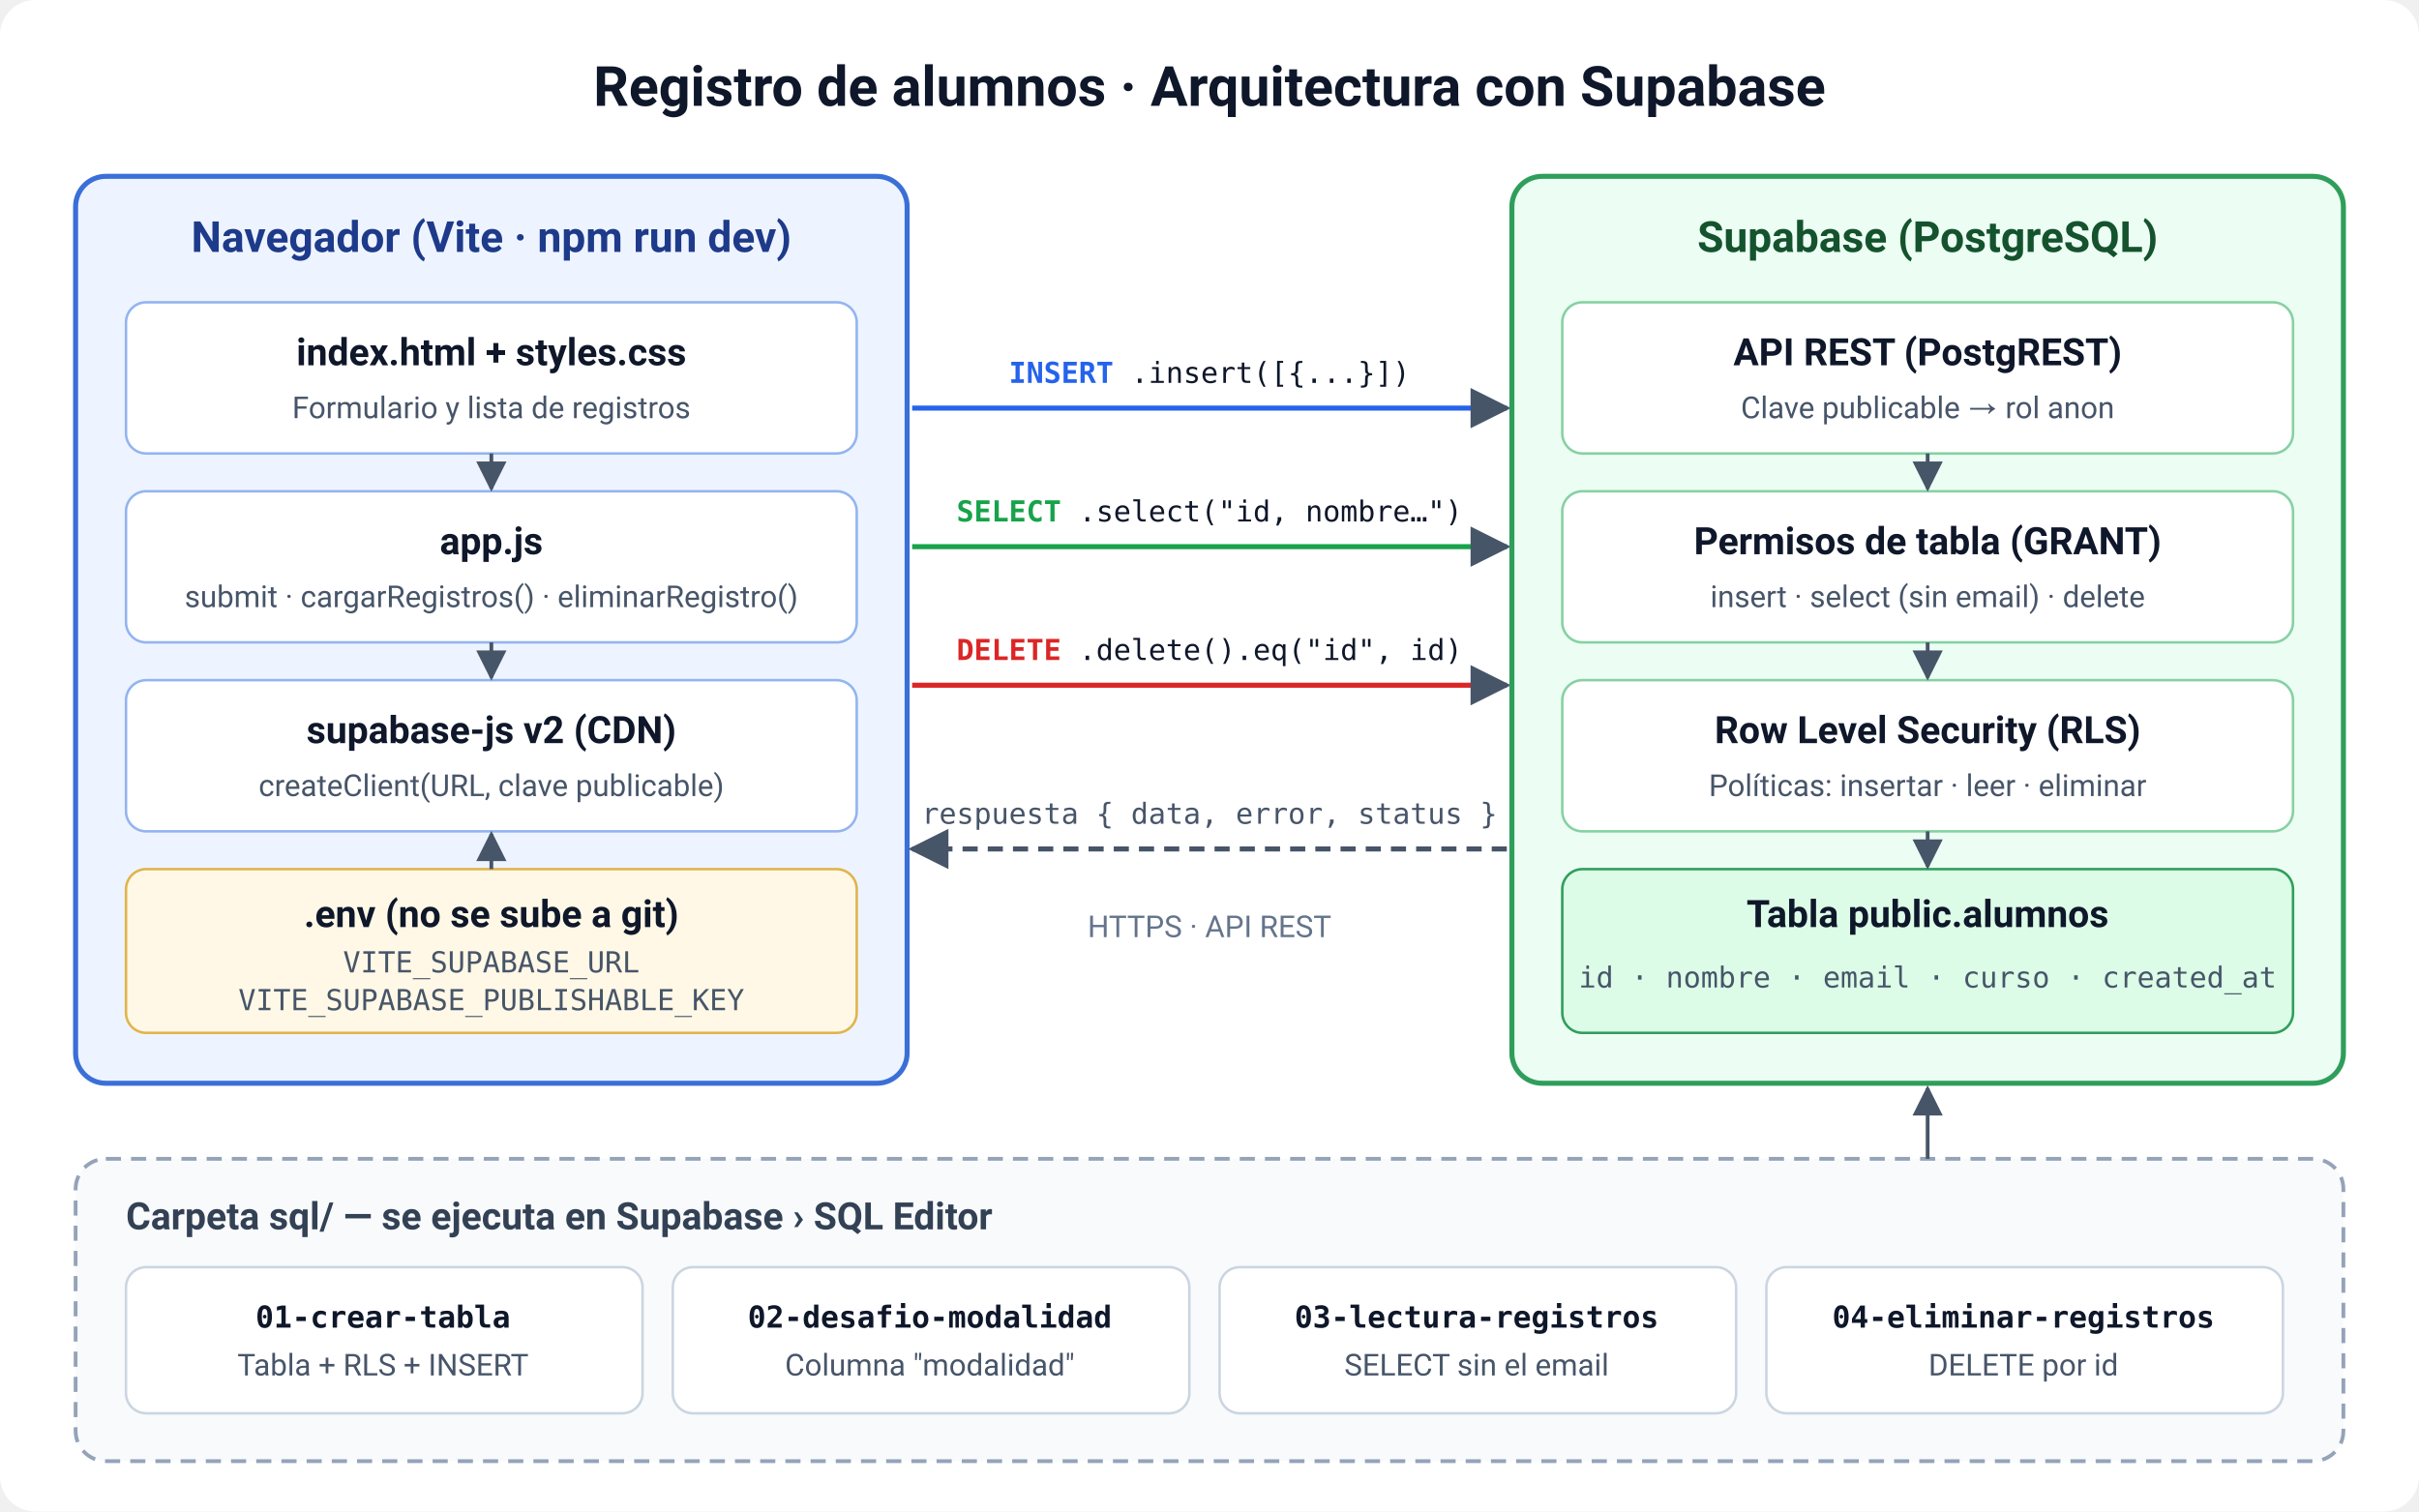
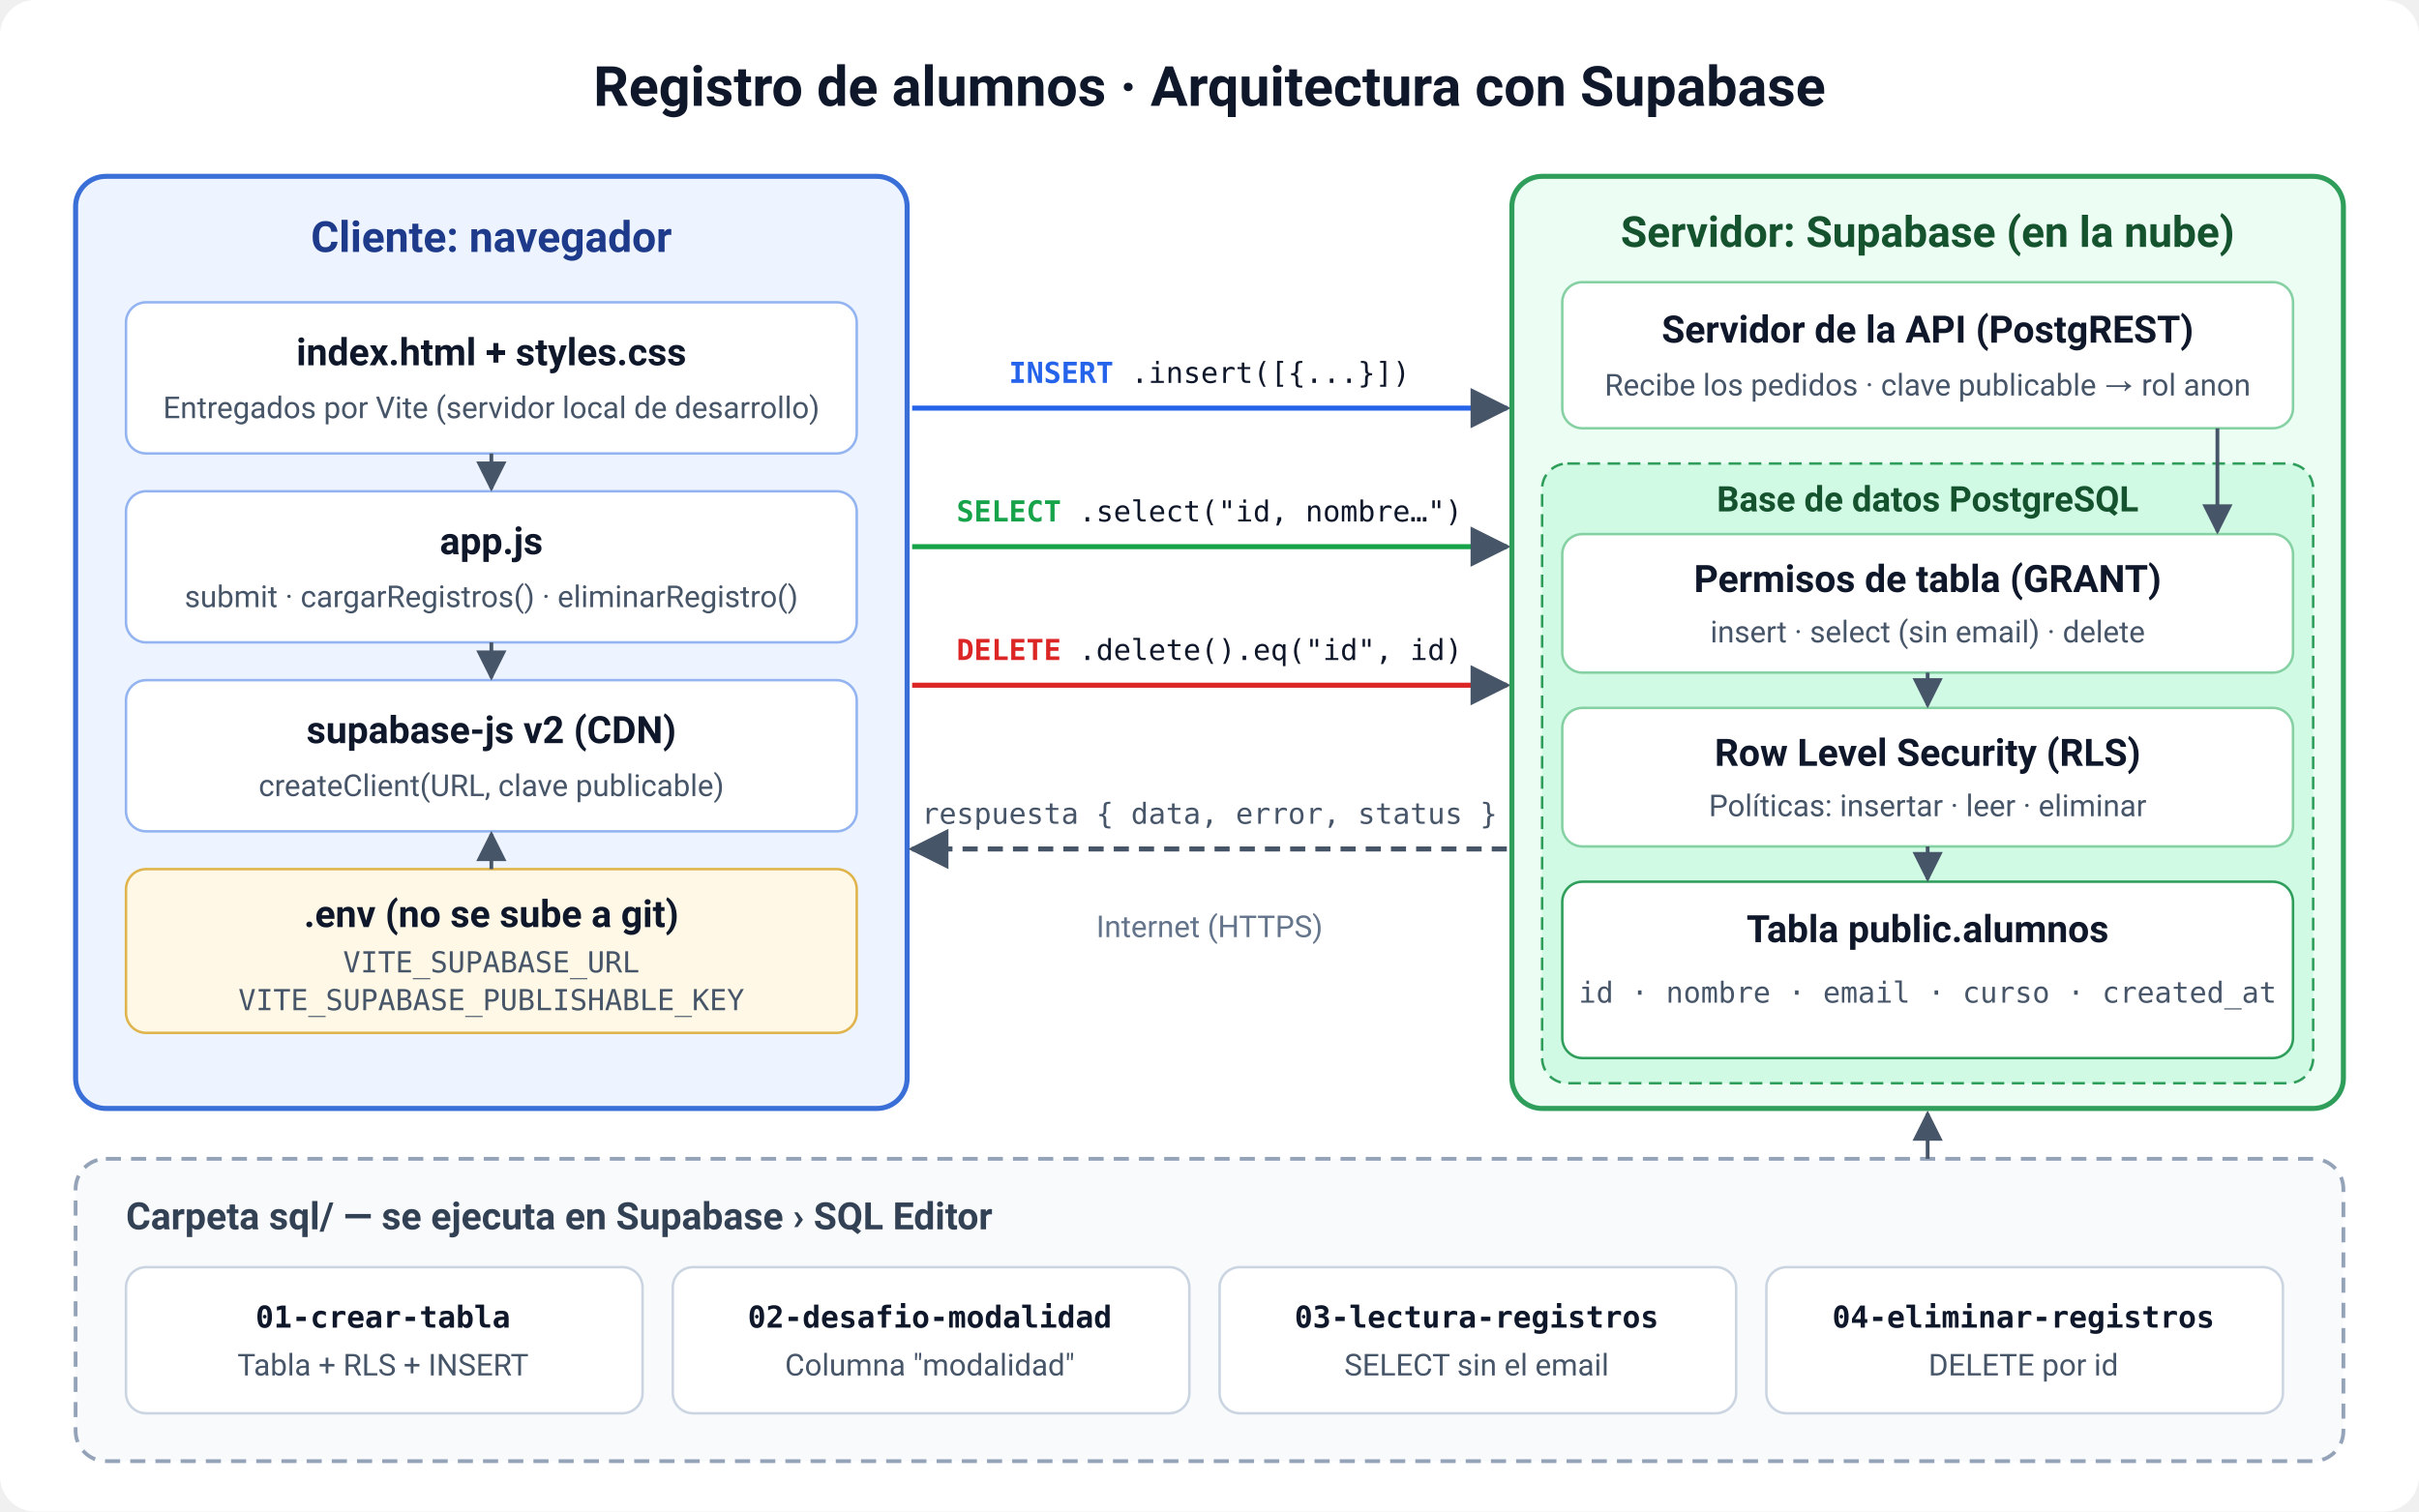
<svg xmlns="http://www.w3.org/2000/svg" viewBox="0 0 960 600" width="960" height="600" font-family="Segoe UI, Roboto, Helvetica, Arial, sans-serif">
  <defs>
    <marker id="flecha" viewBox="0 0 10 10" refX="9" refY="5" markerWidth="8" markerHeight="8" orient="auto-start-reverse">
      <path d="M0,0 L10,5 L0,10 z" fill="#475569" />
    </marker>
  </defs>
  <rect x="0" y="0" width="960" height="600" rx="14" fill="#ffffff" />
  <text x="480" y="42" text-anchor="middle" font-size="22" font-weight="700" fill="#0f172a">Registro de alumnos · Arquitectura con Supabase</text>
-   <rect x="30" y="70" width="330" height="360" rx="12" fill="#eef4ff" stroke="#3b6fd8" stroke-width="2" />
-   <text x="195" y="100" text-anchor="middle" font-size="17" font-weight="700" fill="#1e3a8a">Navegador (Vite · npm run dev)</text>
+   <rect x="30" y="70" width="330" height="370" rx="12" fill="#eef4ff" stroke="#3b6fd8" stroke-width="2" />
+   <text x="195" y="100" text-anchor="middle" font-size="17" font-weight="700" fill="#1e3a8a">Cliente: navegador</text>
  <rect x="50" y="120" width="290" height="60" rx="8" fill="#ffffff" stroke="#93b4f0" />
  <text x="195" y="145" text-anchor="middle" font-size="15" font-weight="600" fill="#0f172a">index.html + styles.css</text>
-   <text x="195" y="166" text-anchor="middle" font-size="12" fill="#475569">Formulario y lista de registros</text>
+   <text x="195" y="166" text-anchor="middle" font-size="12" fill="#475569">Entregados por Vite (servidor local de desarrollo)</text>
  <rect x="50" y="195" width="290" height="60" rx="8" fill="#ffffff" stroke="#93b4f0" />
  <text x="195" y="220" text-anchor="middle" font-size="15" font-weight="600" fill="#0f172a">app.js</text>
  <text x="195" y="241" text-anchor="middle" font-size="12" fill="#475569">submit · cargarRegistros() · eliminarRegistro()</text>
  <rect x="50" y="270" width="290" height="60" rx="8" fill="#ffffff" stroke="#93b4f0" />
  <text x="195" y="295" text-anchor="middle" font-size="15" font-weight="600" fill="#0f172a">supabase-js v2 (CDN)</text>
  <text x="195" y="316" text-anchor="middle" font-size="12" fill="#475569">createClient(URL, clave publicable)</text>
  <rect x="50" y="345" width="290" height="65" rx="8" fill="#fff8e6" stroke="#e0b44c" />
  <text x="195" y="368" text-anchor="middle" font-size="15" font-weight="600" fill="#0f172a">.env (no se sube a git)</text>
  <text x="195" y="386" text-anchor="middle" font-size="11.5" font-family="Consolas, Menlo, monospace" fill="#475569">VITE_SUPABASE_URL</text>
  <text x="195" y="401" text-anchor="middle" font-size="11.5" font-family="Consolas, Menlo, monospace" fill="#475569">VITE_SUPABASE_PUBLISHABLE_KEY</text>
  <line x1="195" y1="180" x2="195" y2="194" stroke="#475569" stroke-width="1.5" marker-end="url(#flecha)" />
  <line x1="195" y1="255" x2="195" y2="269" stroke="#475569" stroke-width="1.5" marker-end="url(#flecha)" />
  <line x1="195" y1="345" x2="195" y2="331" stroke="#475569" stroke-width="1.5" marker-end="url(#flecha)" />
  <g font-size="11.5" font-family="Consolas, Menlo, monospace" fill="#0f172a" text-anchor="middle">
    <text x="480" y="152">
      <tspan font-weight="700" fill="#2563eb">INSERT</tspan> .insert([{...}])</text>
    <line x1="362" y1="162" x2="598" y2="162" stroke="#2563eb" stroke-width="2" marker-end="url(#flecha)" />
    <text x="480" y="207">
      <tspan font-weight="700" fill="#16a34a">SELECT</tspan> .select("id, nombre…")</text>
    <line x1="362" y1="217" x2="598" y2="217" stroke="#16a34a" stroke-width="2" marker-end="url(#flecha)" />
    <text x="480" y="262">
      <tspan font-weight="700" fill="#dc2626">DELETE</tspan> .delete().eq("id", id)</text>
    <line x1="362" y1="272" x2="598" y2="272" stroke="#dc2626" stroke-width="2" marker-end="url(#flecha)" />
    <text x="480" y="327" fill="#475569">respuesta { data, error, status }</text>
    <line x1="598" y1="337" x2="362" y2="337" stroke="#475569" stroke-width="2" stroke-dasharray="6 4" marker-end="url(#flecha)" />
  </g>
-   <text x="480" y="372" text-anchor="middle" font-size="12" fill="#64748b">HTTPS · API REST</text>
-   <rect x="600" y="70" width="330" height="360" rx="12" fill="#ecfdf3" stroke="#2f9e5b" stroke-width="2" />
-   <text x="765" y="100" text-anchor="middle" font-size="17" font-weight="700" fill="#14532d">Supabase (PostgreSQL)</text>
-   <rect x="620" y="120" width="290" height="60" rx="8" fill="#ffffff" stroke="#86d1a3" />
-   <text x="765" y="145" text-anchor="middle" font-size="15" font-weight="600" fill="#0f172a">API REST (PostgREST)</text>
-   <text x="765" y="166" text-anchor="middle" font-size="12" fill="#475569">Clave publicable → rol anon</text>
-   <rect x="620" y="195" width="290" height="60" rx="8" fill="#ffffff" stroke="#86d1a3" />
-   <text x="765" y="220" text-anchor="middle" font-size="15" font-weight="600" fill="#0f172a">Permisos de tabla (GRANT)</text>
-   <text x="765" y="241" text-anchor="middle" font-size="12" fill="#475569">insert · select (sin email) · delete</text>
-   <rect x="620" y="270" width="290" height="60" rx="8" fill="#ffffff" stroke="#86d1a3" />
-   <text x="765" y="295" text-anchor="middle" font-size="15" font-weight="600" fill="#0f172a">Row Level Security (RLS)</text>
-   <text x="765" y="316" text-anchor="middle" font-size="12" fill="#475569">Políticas: insertar · leer · eliminar</text>
-   <rect x="620" y="345" width="290" height="65" rx="8" fill="#dcfce7" stroke="#2f9e5b" />
-   <text x="765" y="368" text-anchor="middle" font-size="15" font-weight="600" fill="#0f172a">Tabla public.alumnos</text>
-   <text x="765" y="392" text-anchor="middle" font-size="11.5" font-family="Consolas, Menlo, monospace" fill="#475569">id · nombre · email · curso · created_at</text>
-   <line x1="765" y1="180" x2="765" y2="194" stroke="#475569" stroke-width="1.5" marker-end="url(#flecha)" />
-   <line x1="765" y1="255" x2="765" y2="269" stroke="#475569" stroke-width="1.5" marker-end="url(#flecha)" />
-   <line x1="765" y1="330" x2="765" y2="344" stroke="#475569" stroke-width="1.5" marker-end="url(#flecha)" />
+   <text x="480" y="372" text-anchor="middle" font-size="12" fill="#64748b">Internet (HTTPS)</text>
+   <rect x="600" y="70" width="330" height="370" rx="12" fill="#ecfdf3" stroke="#2f9e5b" stroke-width="2" />
+   <text x="765" y="98" text-anchor="middle" font-size="17" font-weight="700" fill="#14532d">Servidor: Supabase (en la nube)</text>
+   <rect x="620" y="112" width="290" height="58" rx="8" fill="#ffffff" stroke="#86d1a3" />
+   <text x="765" y="136" text-anchor="middle" font-size="15" font-weight="600" fill="#0f172a">Servidor de la API (PostgREST)</text>
+   <text x="765" y="157" text-anchor="middle" font-size="12" fill="#475569">Recibe los pedidos · clave publicable → rol anon</text>
+   <rect x="612" y="184" width="306" height="246" rx="10" fill="#d1fae5" stroke="#2f9e5b" stroke-dasharray="5 3" />
+   <text x="765" y="203" text-anchor="middle" font-size="14" font-weight="700" fill="#14532d">Base de datos PostgreSQL</text>
+   <rect x="620" y="212" width="290" height="55" rx="8" fill="#ffffff" stroke="#86d1a3" />
+   <text x="765" y="235" text-anchor="middle" font-size="15" font-weight="600" fill="#0f172a">Permisos de tabla (GRANT)</text>
+   <text x="765" y="255" text-anchor="middle" font-size="12" fill="#475569">insert · select (sin email) · delete</text>
+   <rect x="620" y="281" width="290" height="55" rx="8" fill="#ffffff" stroke="#86d1a3" />
+   <text x="765" y="304" text-anchor="middle" font-size="15" font-weight="600" fill="#0f172a">Row Level Security (RLS)</text>
+   <text x="765" y="324" text-anchor="middle" font-size="12" fill="#475569">Políticas: insertar · leer · eliminar</text>
+   <rect x="620" y="350" width="290" height="70" rx="8" fill="#ffffff" stroke="#2f9e5b" />
+   <text x="765" y="374" text-anchor="middle" font-size="15" font-weight="600" fill="#0f172a">Tabla public.alumnos</text>
+   <text x="765" y="398" text-anchor="middle" font-size="11.5" font-family="Consolas, Menlo, monospace" fill="#475569">id · nombre · email · curso · created_at</text>
+   <line x1="880" y1="170" x2="880" y2="211" stroke="#475569" stroke-width="1.5" marker-end="url(#flecha)" />
+   <line x1="765" y1="267" x2="765" y2="280" stroke="#475569" stroke-width="1.5" marker-end="url(#flecha)" />
+   <line x1="765" y1="336" x2="765" y2="349" stroke="#475569" stroke-width="1.5" marker-end="url(#flecha)" />
  <rect x="30" y="460" width="900" height="120" rx="12" fill="#f8fafc" stroke="#94a3b8" stroke-width="1.5" stroke-dasharray="6 4" />
  <text x="50" y="488" font-size="15" font-weight="700" fill="#334155">Carpeta sql/ — se ejecuta en Supabase › SQL Editor</text>
-   <line x1="765" y1="460" x2="765" y2="432" stroke="#475569" stroke-width="1.5" marker-end="url(#flecha)" />
+   <line x1="765" y1="460" x2="765" y2="442" stroke="#475569" stroke-width="1.5" marker-end="url(#flecha)" />
  <g font-size="12" text-anchor="middle">
    <rect x="50" y="503" width="205" height="58" rx="8" fill="#ffffff" stroke="#cbd5e1" />
    <text x="152" y="527" font-family="Consolas, Menlo, monospace" font-weight="700" fill="#0f172a">01-crear-tabla</text>
    <text x="152" y="546" fill="#475569">Tabla + RLS + INSERT</text>
    <rect x="267" y="503" width="205" height="58" rx="8" fill="#ffffff" stroke="#cbd5e1" />
    <text x="369" y="527" font-family="Consolas, Menlo, monospace" font-weight="700" fill="#0f172a">02-desafio-modalidad</text>
    <text x="369" y="546" fill="#475569">Columna "modalidad"</text>
    <rect x="484" y="503" width="205" height="58" rx="8" fill="#ffffff" stroke="#cbd5e1" />
    <text x="586" y="527" font-family="Consolas, Menlo, monospace" font-weight="700" fill="#0f172a">03-lectura-registros</text>
    <text x="586" y="546" fill="#475569">SELECT sin el email</text>
    <rect x="701" y="503" width="205" height="58" rx="8" fill="#ffffff" stroke="#cbd5e1" />
    <text x="803" y="527" font-family="Consolas, Menlo, monospace" font-weight="700" fill="#0f172a">04-eliminar-registros</text>
    <text x="803" y="546" fill="#475569">DELETE por id</text>
  </g>
</svg>
